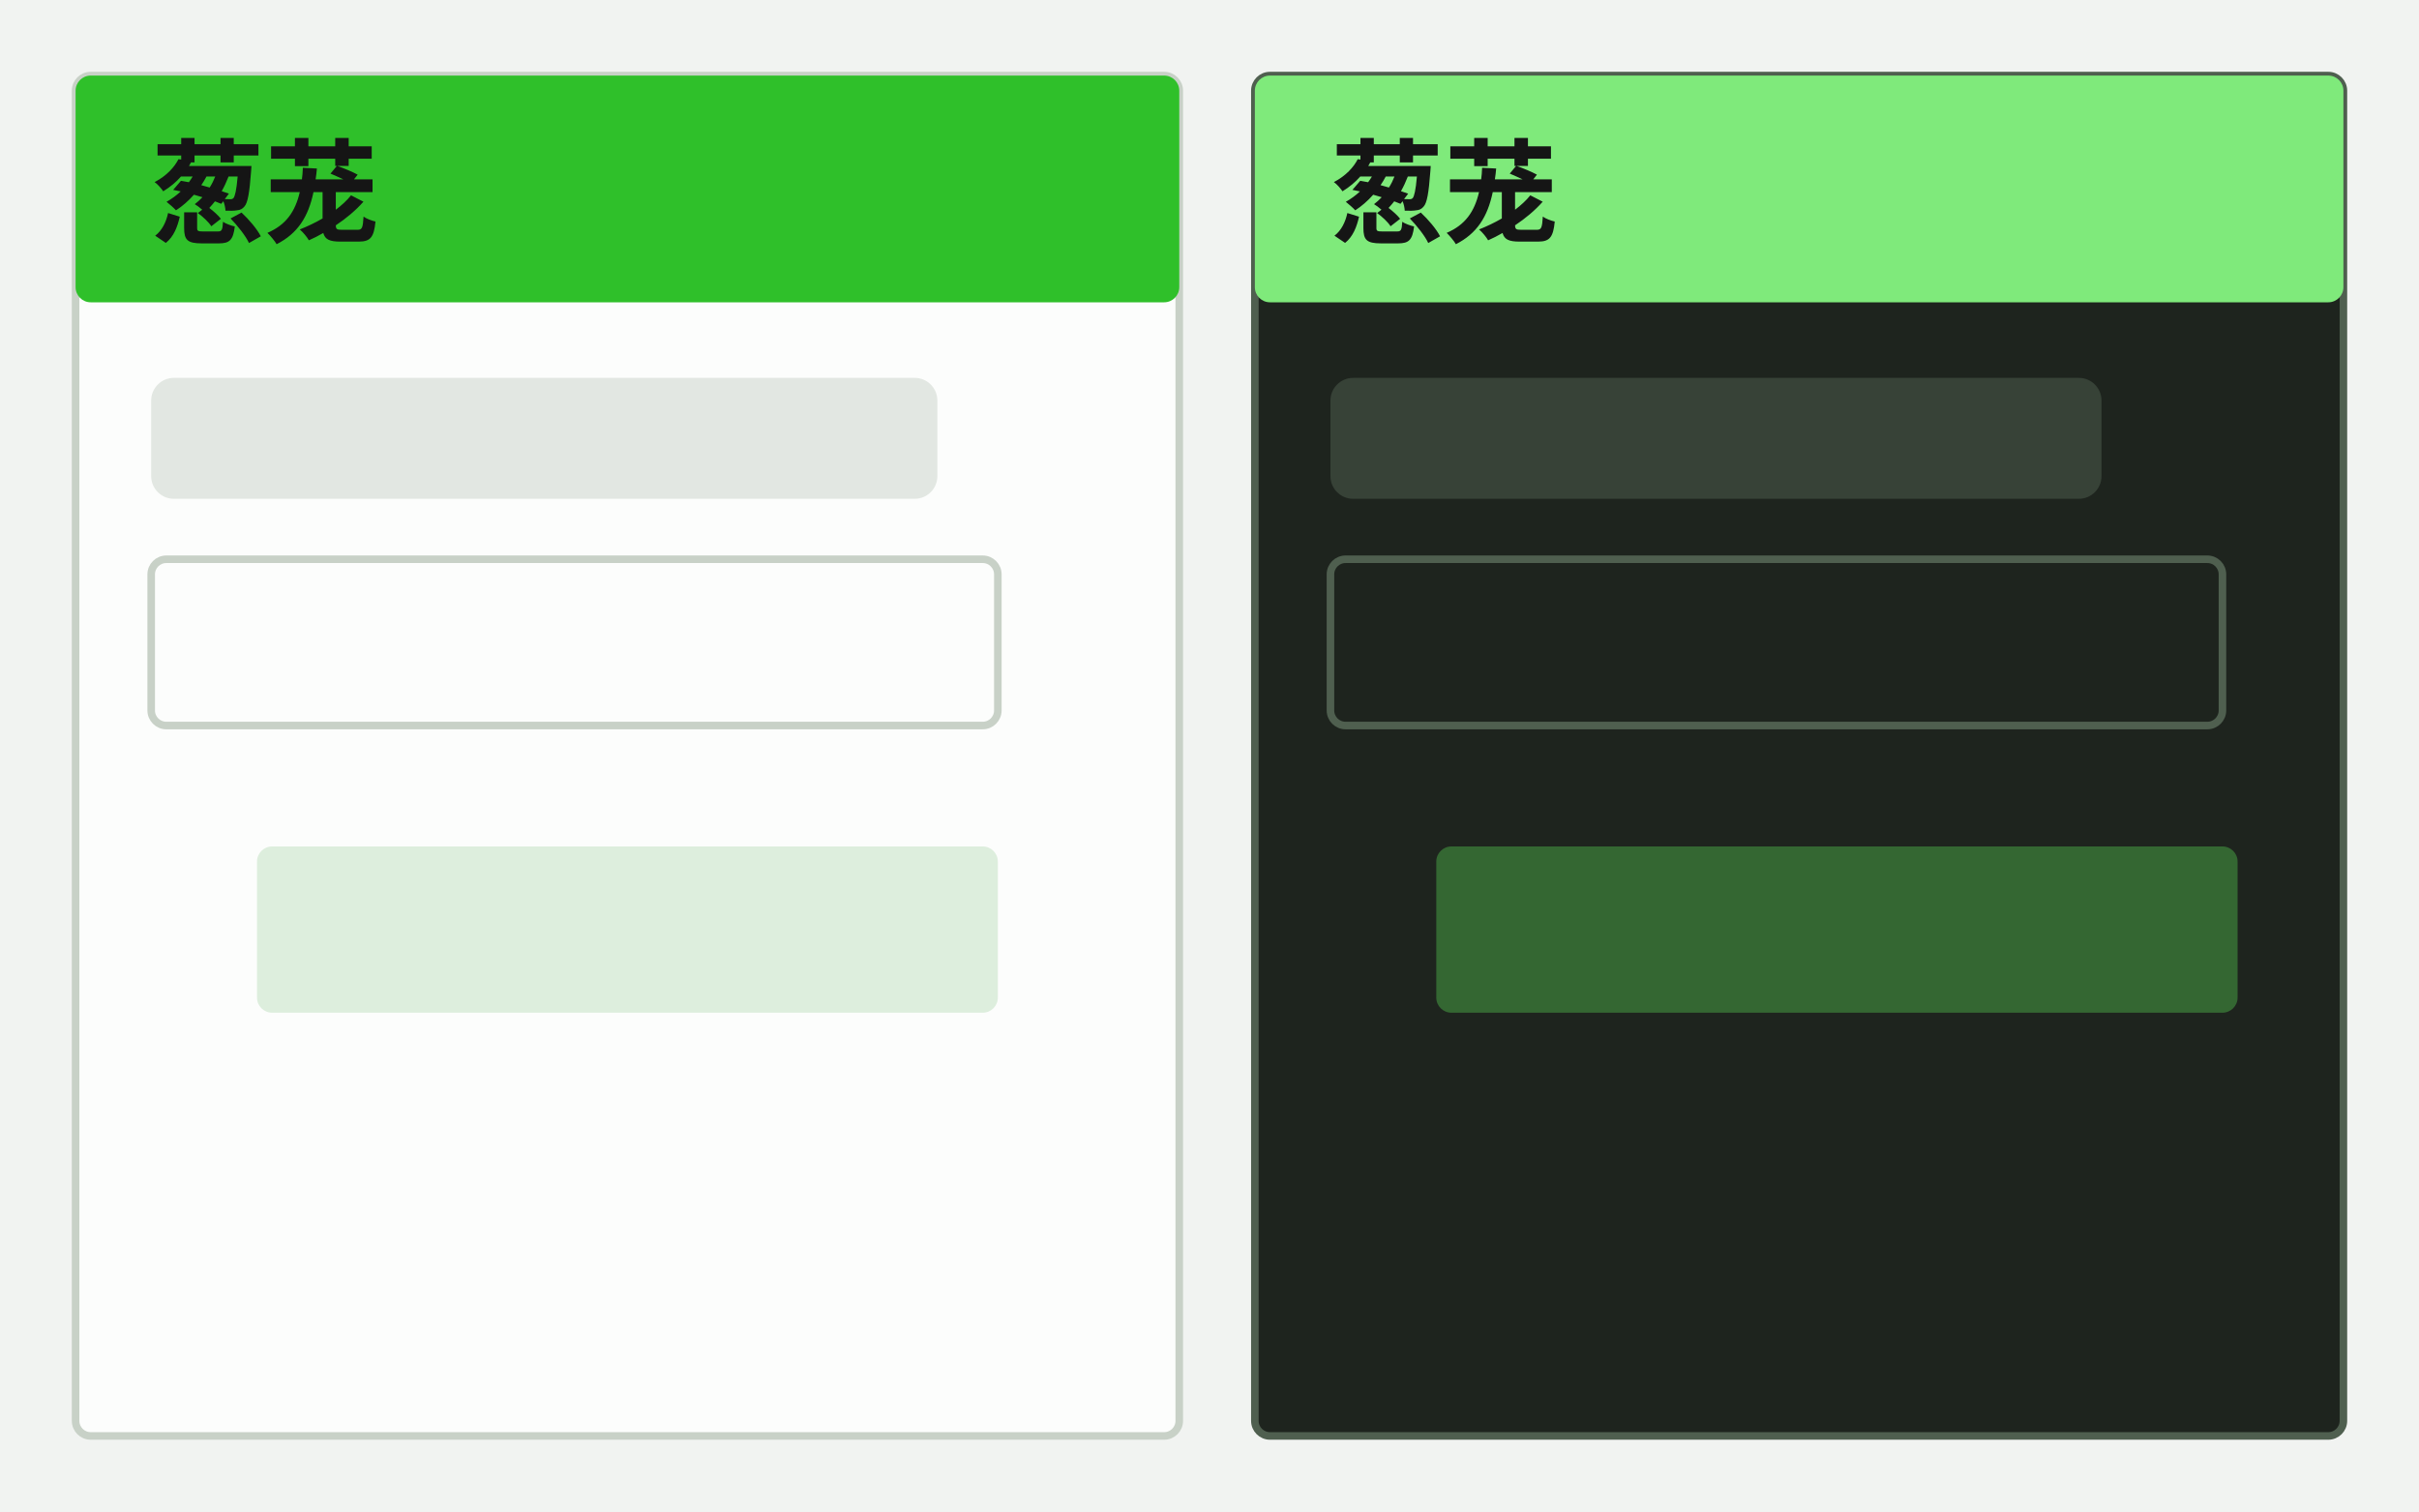
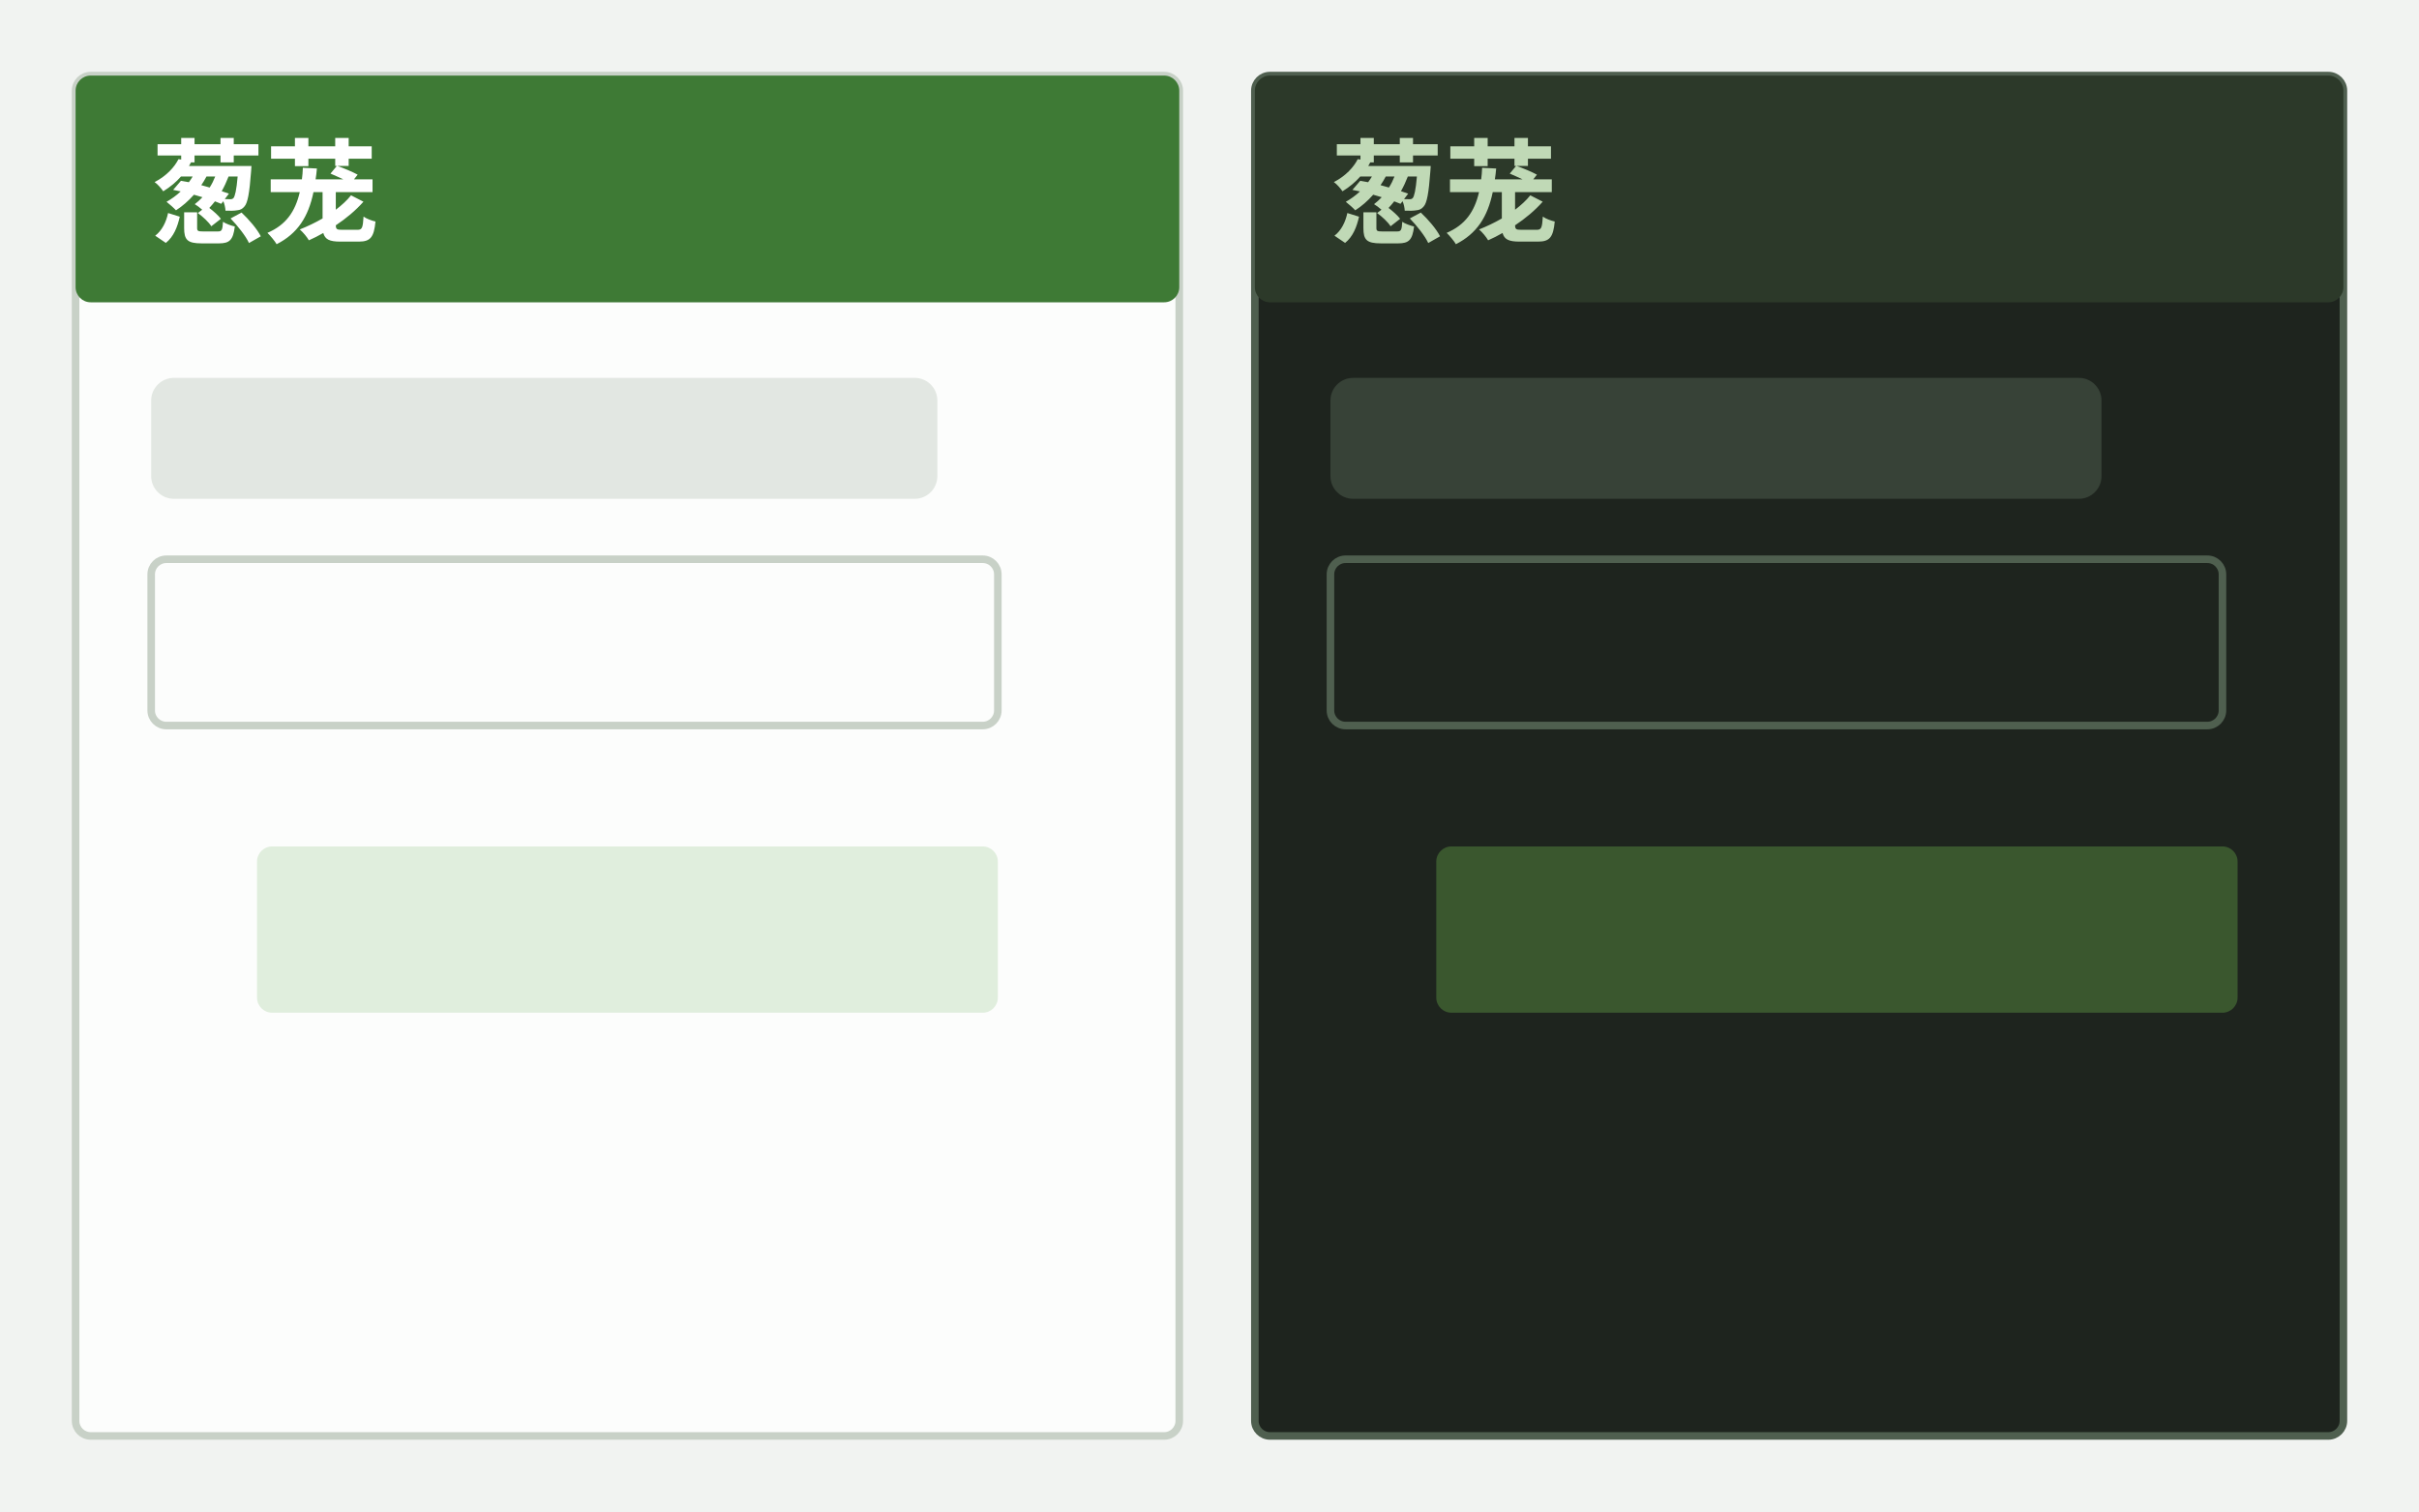
<svg xmlns="http://www.w3.org/2000/svg" width="320" height="200" viewBox="0 0 320 200">
  <rect width="320" height="200" fill="#f1f3f1" />
  <rect x="10" y="10" width="146" height="180" rx="2" fill="#fcfdfc" stroke="#c8d1c7" stroke-width="1" />
-   <rect x="10" y="10" width="146" height="30" rx="2" fill="#2fc02a" />
-   <text x="20" y="31" font-family="Arial,sans-serif" font-size="15" font-weight="bold" fill="#151515">葱茏</text>
+   <rect x="10" y="10" width="146" height="30" rx="2" fill="#3e7a35" />
+   <text x="20" y="31" font-family="Arial,sans-serif" font-size="15" font-weight="bold" fill="#ffffff">葱茏</text>
  <rect x="20" y="50" width="104" height="16" rx="3" fill="#c8d1c7" opacity=".5" />
  <rect x="20" y="74" width="112" height="22" rx="2" fill="#fcfdfc" stroke="#c8d1c7" />
-   <rect x="34" y="112" width="98" height="22" rx="2" fill="#ddeedd" />
+   <rect x="34" y="112" width="98" height="22" rx="2" fill="#e0eedd" />
  <rect x="166" y="10" width="144" height="180" rx="2" fill="#1e241e" stroke="#4f5f4f" stroke-width="1" />
-   <rect x="166" y="10" width="144" height="30" rx="2" fill="#7fea7b" />
-   <text x="176" y="31" font-family="Arial,sans-serif" font-size="15" font-weight="bold" fill="#151515">葱茏</text>
+   <rect x="166" y="10" width="144" height="30" rx="2" fill="#2c3929" />
+   <text x="176" y="31" font-family="Arial,sans-serif" font-size="15" font-weight="bold" fill="#c0d9b6">葱茏</text>
  <rect x="176" y="50" width="102" height="16" rx="3" fill="#4f5f4f" opacity=".5" />
  <rect x="176" y="74" width="118" height="22" rx="2" fill="#1e241e" stroke="#4f5f4f" />
-   <rect x="190" y="112" width="106" height="22" rx="2" fill="#346732" />
+   <rect x="190" y="112" width="106" height="22" rx="2" fill="#3a572e" />
</svg>
